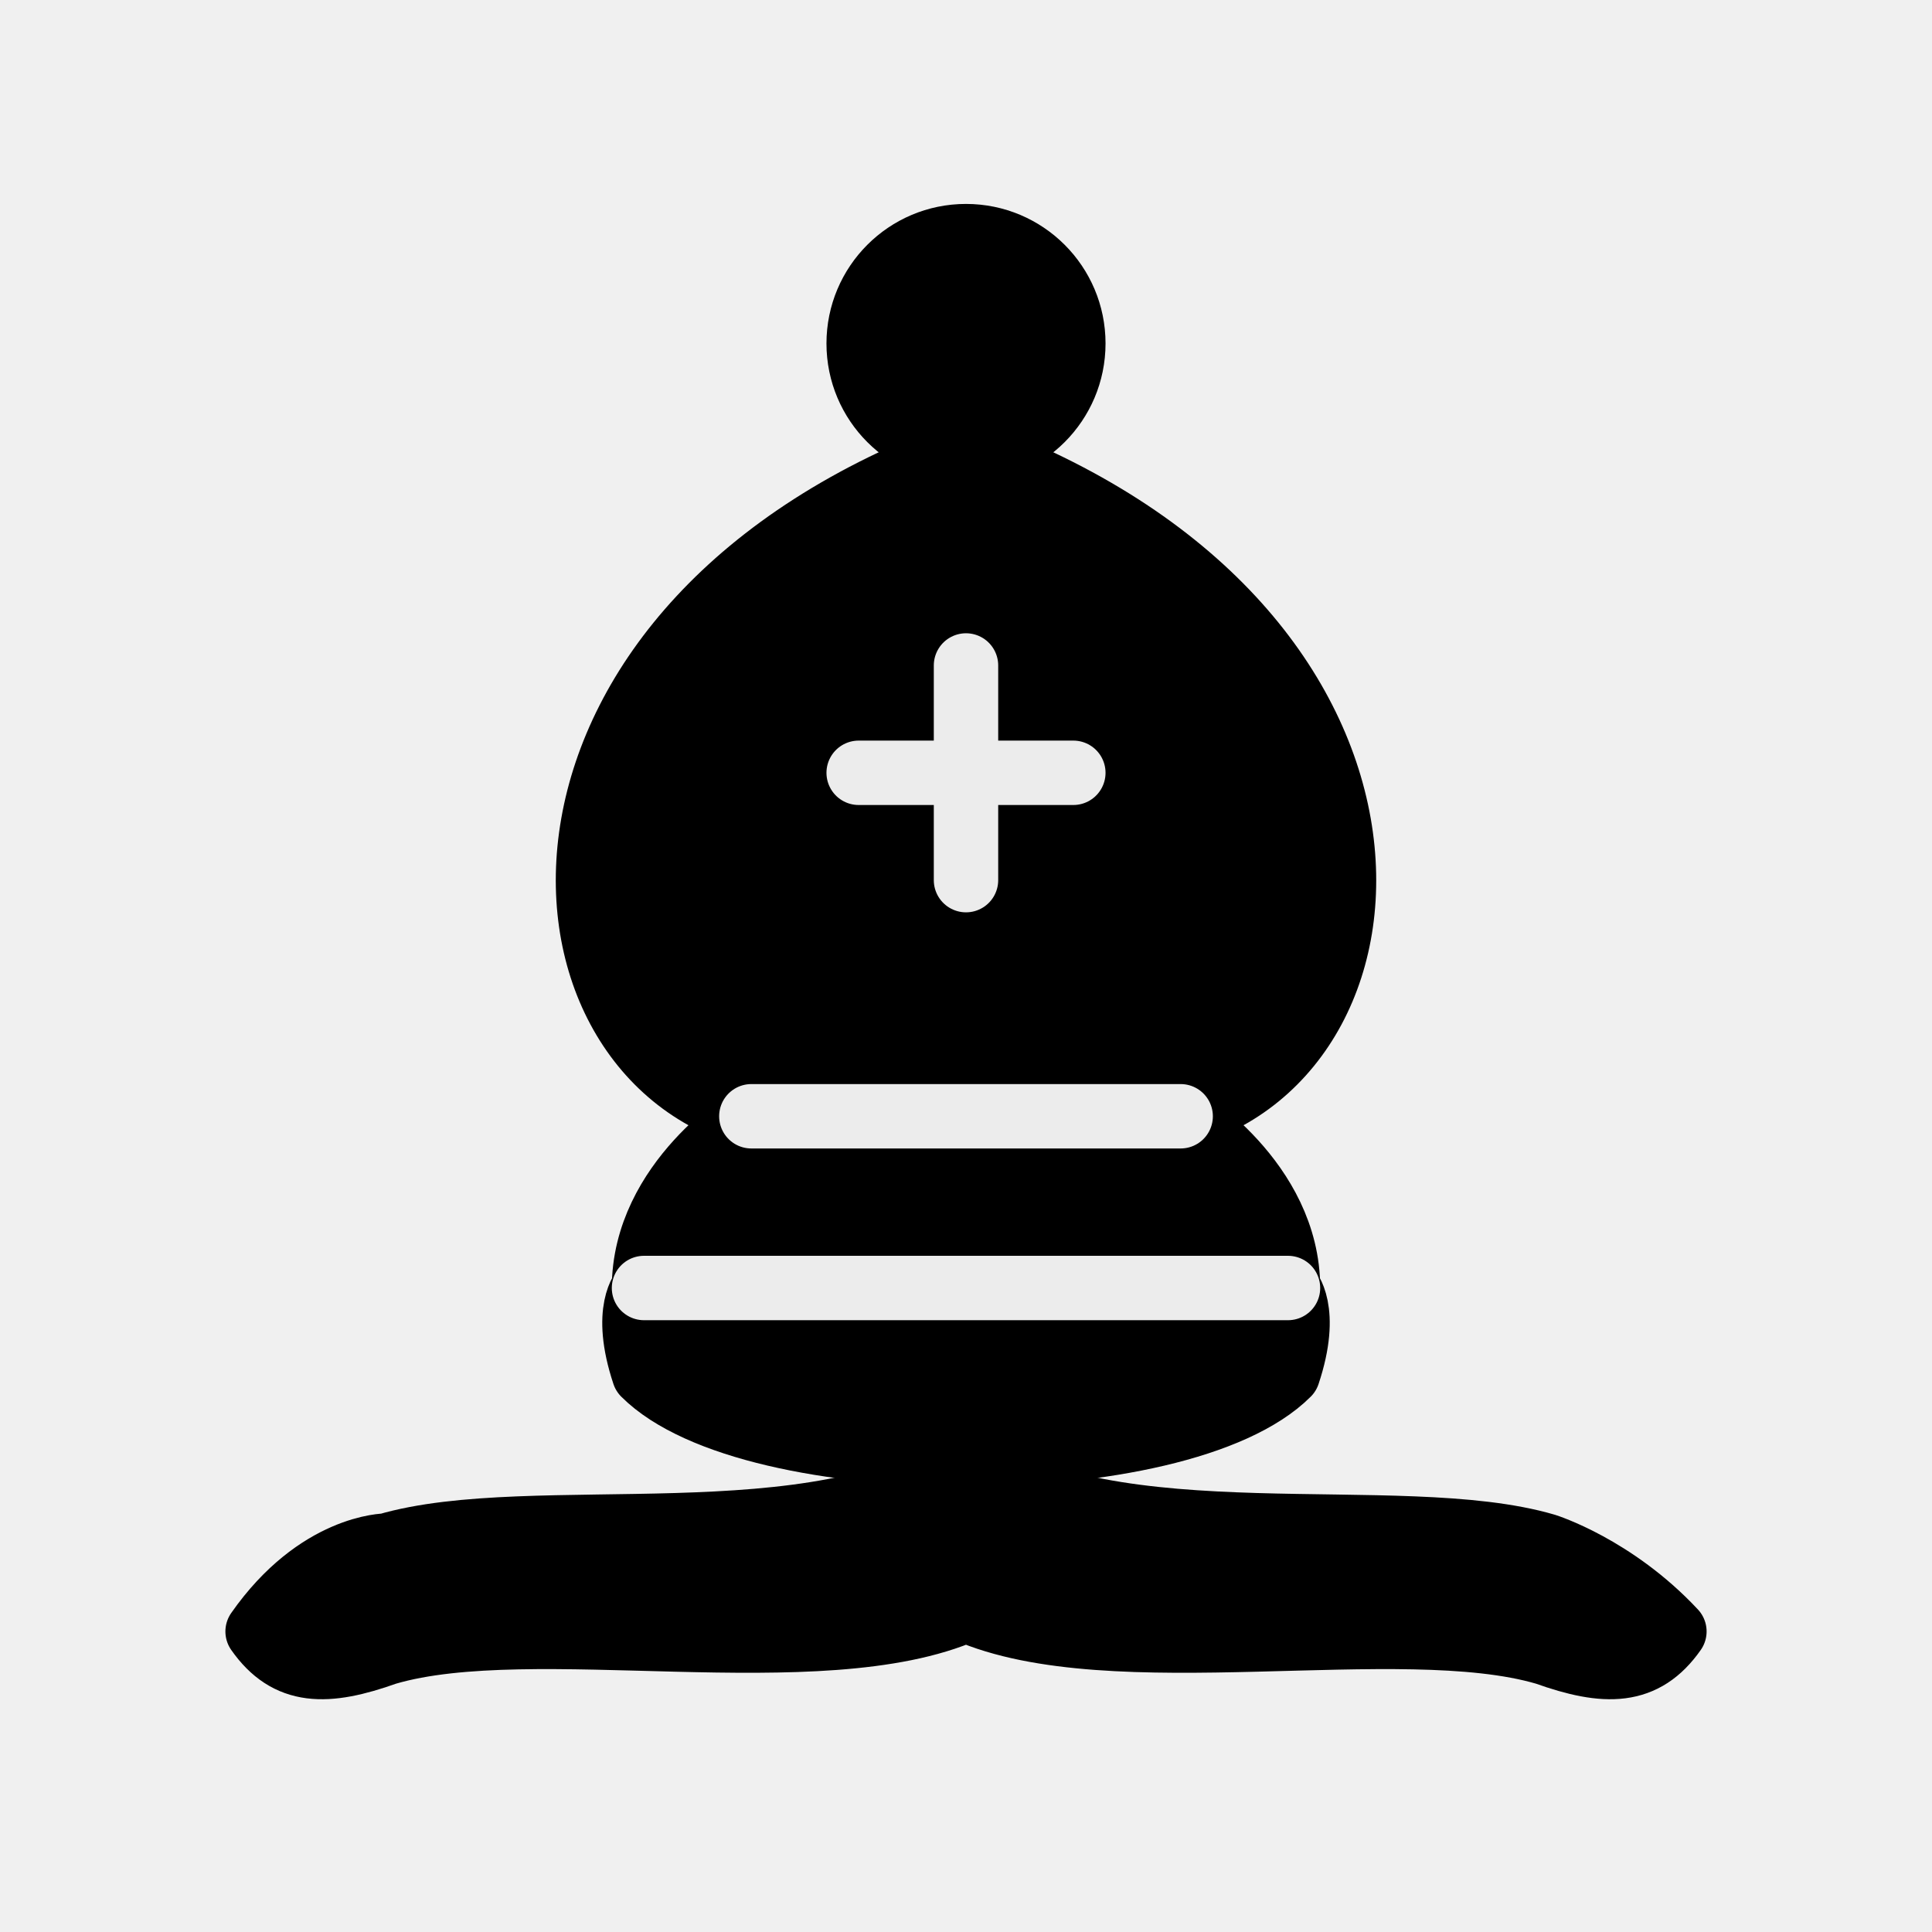
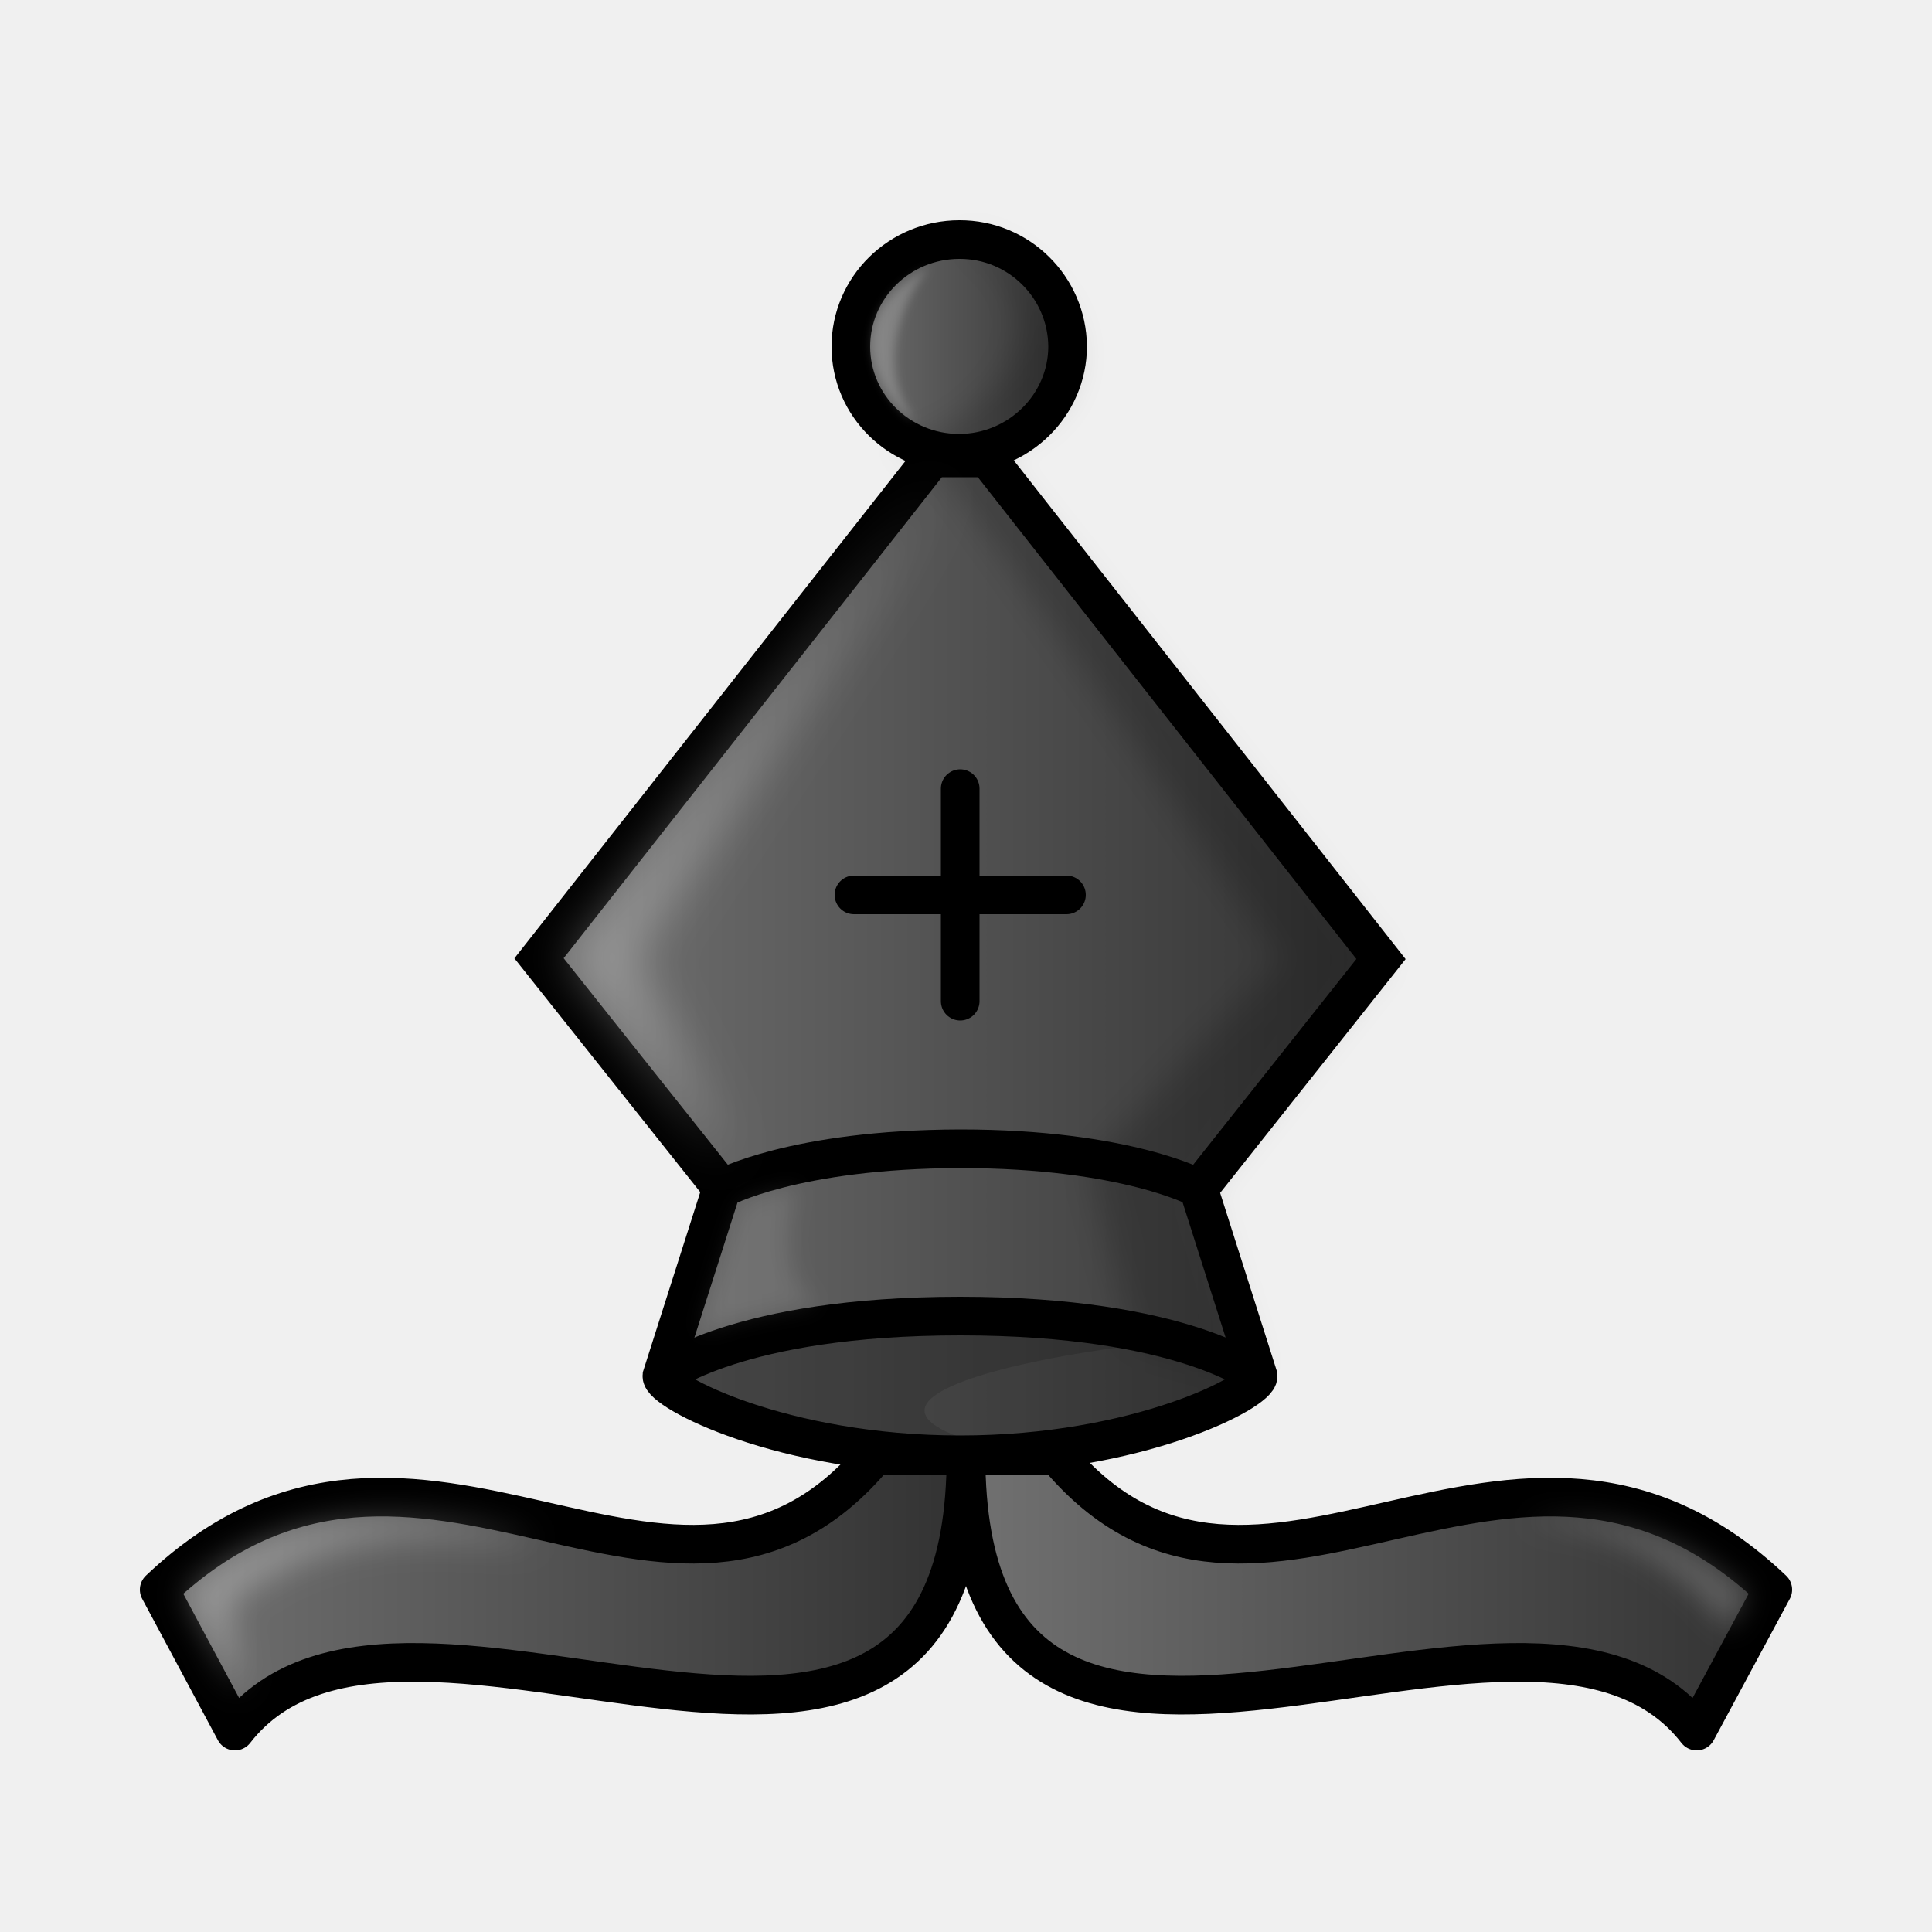
- <svg xmlns="http://www.w3.org/2000/svg" viewBox="0 0 45 45">
-   <g fill="none" fill-rule="evenodd" stroke="#000" stroke-linecap="round" stroke-linejoin="round" stroke-width="1.5">
-     <g fill="#000" stroke-linecap="butt">
-       <path d="M9 36c3.4-1 10.1.4 13.5-2 3.4 2.4 10.1 1 13.5 2 0 0 1.6.5 3 2-.7 1-1.6 1-3 .5-3.4-1-10.1.5-13.5-1-3.4 1.5-10.1 0-13.5 1-1.4.5-2.3.5-3-.5 1.4-2 3-2 3-2z" />
-       <path d="M15 32c2.5 2.5 12.5 2.5 15 0 .5-1.5 0-2 0-2 0-2.5-2.5-4-2.5-4 5.5-1.5 6-11.5-5-15.5-11 4-10.5 14-5 15.5 0 0-2.5 1.5-2.5 4 0 0-.5.5 0 2z" />
-       <path d="M25 8a2.5 2.5 0 1 1-5 0 2.5 2.5 0 1 1 5 0z" />
-     </g>
-     <path stroke="#ececec" stroke-linejoin="miter" d="M17.5 26h10M15 30h15m-7.5-14.5v5M20 18h5" />
-   </g>
+ <svg xmlns="http://www.w3.org/2000/svg" xmlns:xlink="http://www.w3.org/1999/xlink" fill-rule="evenodd" clip-rule="evenodd" image-rendering="optimizeQuality" shape-rendering="geometricPrecision" text-rendering="geometricPrecision" viewBox="0 1.5 50 50">
+   <defs>
+     <filter id="d" width="1.16" height="1.07" x="-.08" y="-.03" color-interpolation-filters="sRGB">
+       <feGaussianBlur stdDeviation=".41" />
+     </filter>
+     <filter id="e" width="1.3" height="1.17" x="-.15" y="-.08" color-interpolation-filters="sRGB">
+       <feGaussianBlur stdDeviation=".62" />
+     </filter>
+     <filter id="h" width="1.22" height="1.44" x="-.11" y="-.22" color-interpolation-filters="sRGB">
+       <feGaussianBlur stdDeviation=".42" />
+     </filter>
+     <filter id="i" width="1.29" height="1.58" x="-.14" y="-.29" color-interpolation-filters="sRGB">
+       <feGaussianBlur stdDeviation=".35" />
+     </filter>
+     <filter id="j" width="1.39" height="1.15" x="-.2" y="-.07" color-interpolation-filters="sRGB">
+       <feGaussianBlur stdDeviation=".12" />
+     </filter>
+     <filter id="k" width="1.43" height="1.35" x="-.21" y="-.17" color-interpolation-filters="sRGB">
+       <feGaussianBlur stdDeviation=".27" />
+     </filter>
+     <linearGradient xlink:href="#a" id="b" x1="14.56" x2="35.92" y1="25.93" y2="25.93" gradientTransform="matrix(1.0739 0 0 1.0269 -2.26 -.38)" gradientUnits="userSpaceOnUse" />
+     <linearGradient id="a" x1="9.24" x2="40.76" y1="27.27" y2="27.27" gradientTransform="matrix(1.0155 0 0 1.0103 -.39 .48)" gradientUnits="userSpaceOnUse">
+       <stop offset="0" stop-color="#737373" />
+       <stop offset="1" stop-color="#303030" />
+     </linearGradient>
+     <linearGradient xlink:href="#a" id="c" x1="21.35" x2="29.14" y1="10.31" y2="10.31" gradientTransform="matrix(.83475 0 0 .90883 3.75 1.1)" gradientUnits="userSpaceOnUse" />
+     <linearGradient xlink:href="#a" id="f" x1="5.61" x2="25.92" y1="42.3" y2="42.3" gradientTransform="matrix(1.0856 0 0 .94062 -2.56 2.94)" gradientUnits="userSpaceOnUse" />
+     <linearGradient xlink:href="#a" id="g" x1="24.85" x2="45.16" y1="42.3" y2="42.3" gradientTransform="matrix(1.0856 0 0 .94062 -2.56 2.94)" gradientUnits="userSpaceOnUse" />
+   </defs>
+   <path fill="url(#b)" stroke="#000" stroke-linecap="round" d="m31.02 32.27 4.72-5.95-10.19-12.97h-.7v-.01h-.71L13.95 26.3l4.73 5.95-1.55 4.86c-.03.39 3.1 2.04 7.72 2.04s7.74-1.65 7.71-2.04z" />
+   <path fill="url(#c)" stroke="#000" stroke-linecap="round" stroke-linejoin="round" d="M24.83 7.7c-1.55 0-2.81 1.24-2.81 2.77s1.26 2.76 2.8 2.76 2.81-1.24 2.81-2.77a2.79 2.79 0 0 0-2.8-2.76" />
+   <path fill="none" stroke="#000" stroke-linecap="round" stroke-linejoin="round" d="M22.1 24.66h5.5m-2.75-2.75v5.5" />
+   <path d="M-549.75-422.16c3.41 1.81.5 4.93-1.53 5.2.47.2.98.32 1.53.32 5.53-1.76 1.32-5.65 0-5.52m-.69 5.52c3.1 4.11 5.85 8.46 8.73 12.7l-4.81 5.2 1.09 4.43 3 .86-1.35-4.67 4.57-5.81-9.86-12.7h-.68v-.01z" filter="url(#d)" opacity=".2" style="mix-blend-mode:normal" transform="matrix(1.0334 0 0 1.0218 592.95 439.08)" />
+   <path d="M26.07 35.62c-3.08.01-6.4.5-8.37 1.77 2.19 1.5 5.8 1.82 8.89 1.77-7.14-1.45 2.03-2.97 4.84-3a25.13 25.13 0 0 0-5.36-.54" opacity=".15" />
+   <path fill="none" stroke="#000" d="M17.13 37.12s1.93-1.56 7.72-1.56 7.71 1.56 7.71 1.56m-13.88-4.86s1.86-1.02 6.17-1.03c4.31 0 6.18 1.03 6.18 1.03" />
+   <path fill="#fff" d="m18.87 31.58-4.17-5.26 9.74-12.43-8.08 12.38z" filter="url(#e)" opacity=".3" />
+   <path d="M25 39.16c-5.62 0-7.3-1.77-7.3-1.77s1.68-1.77 7.3-1.77 7.3 1.77 7.3 1.77-1.68 1.77-7.3 1.77" opacity=".2" />
+   <path fill="url(#f)" stroke="#000" stroke-linecap="round" stroke-linejoin="round" d="M22.65 39.16c-5.2 6.25-11.79-2.92-18.53 3.48l1.96 3.66C10.48 40.62 25 51.5 25 39.16z" />
+   <path fill="url(#g)" stroke="#000" stroke-linecap="round" stroke-linejoin="round" d="M27.35 39.16c5.2 6.25 11.79-2.92 18.53 3.48l-1.97 3.66C39.51 40.62 25 51.5 25 39.16z" />
+   <path fill="#fff" d="m4.83 42.73 1.4 2.6-.34-2.34c3.12-2.39 5.96-1.62 8.04-1.6 0 0-5.85-1.95-9.1 1.35z" filter="url(#h)" opacity=".3" />
+   <path fill="#fff" d="m45.24 42.77-.49.89c-1.9-2.33-3.74-2.76-5.32-2.76 0 0 3.02-.72 5.81 1.87" filter="url(#i)" opacity=".2" />
+   <path fill="#fff" d="M23.67 12.37c-.25.06-2.6-2.42.42-3.98-.09 0-1.76 2.14-.42 3.98" filter="url(#j)" opacity=".2" />
+   <path fill="#fff" d="m603.76-67.57 1.05-3.3s.37-.26 1.45-.44c0 0-.74 2.23.51 3.04-2.15.34-2.53.56-3.01.7" filter="url(#k)" opacity=".1" transform="matrix(1.0007 0 0 .98931 -586.04 102.79)" />
</svg>
